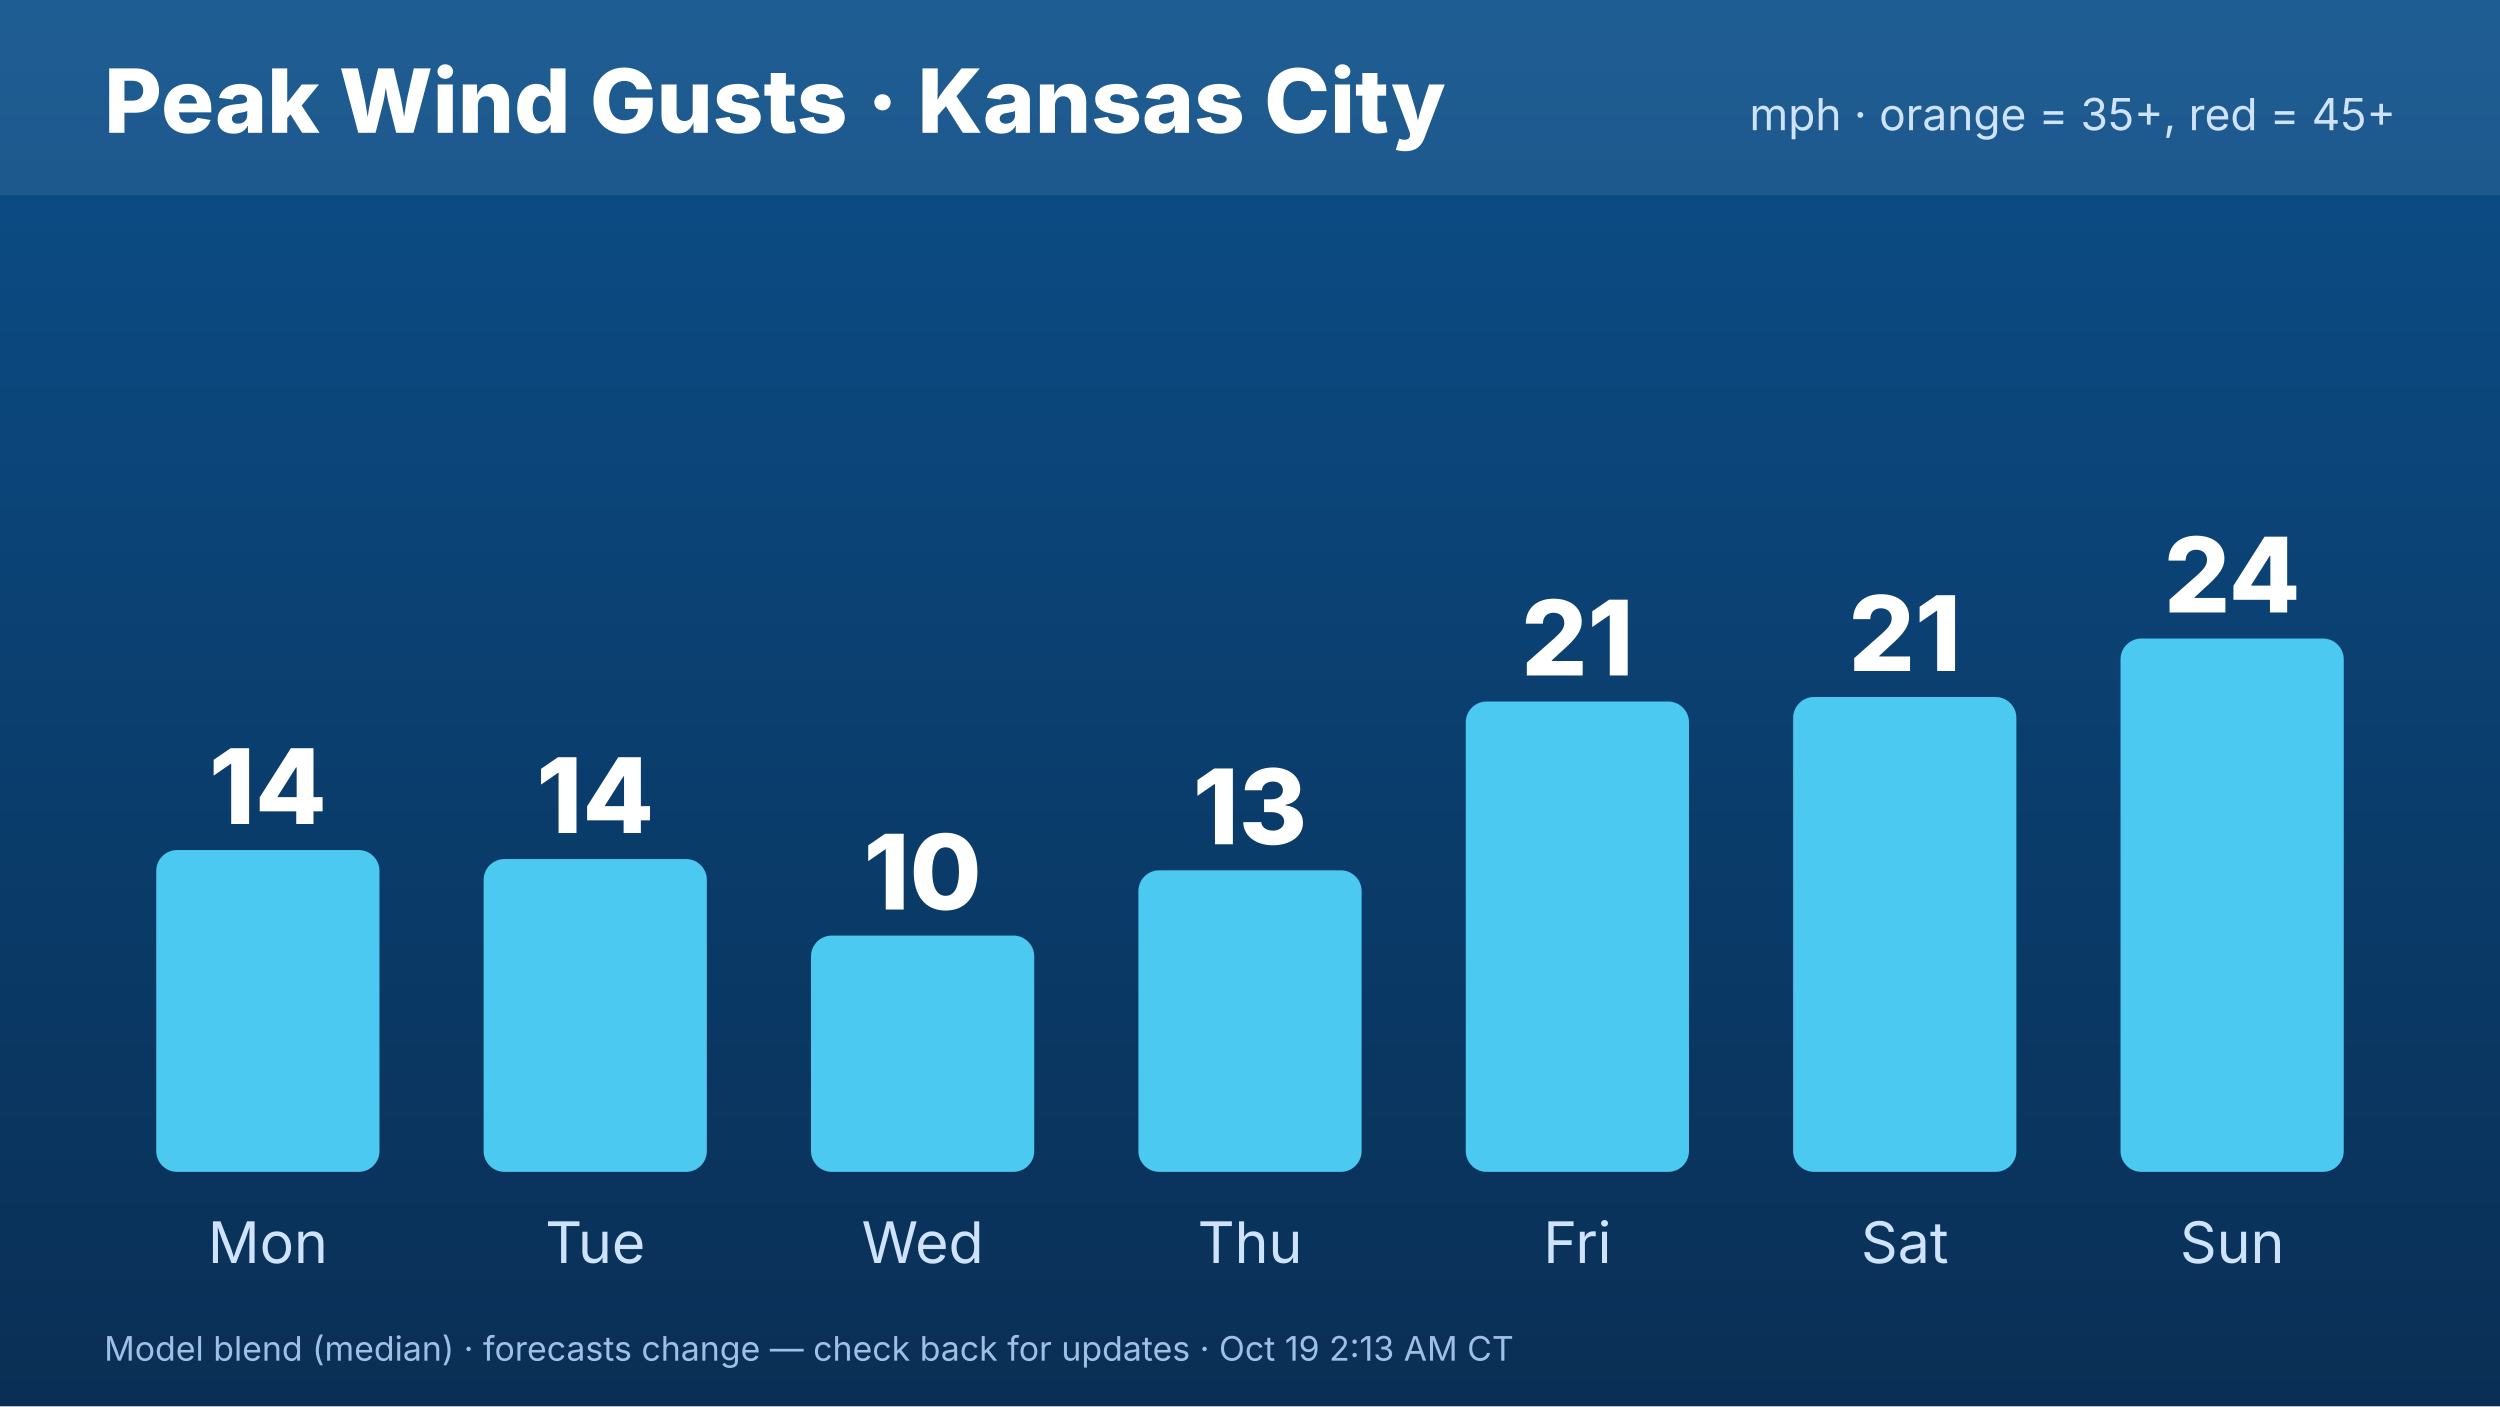
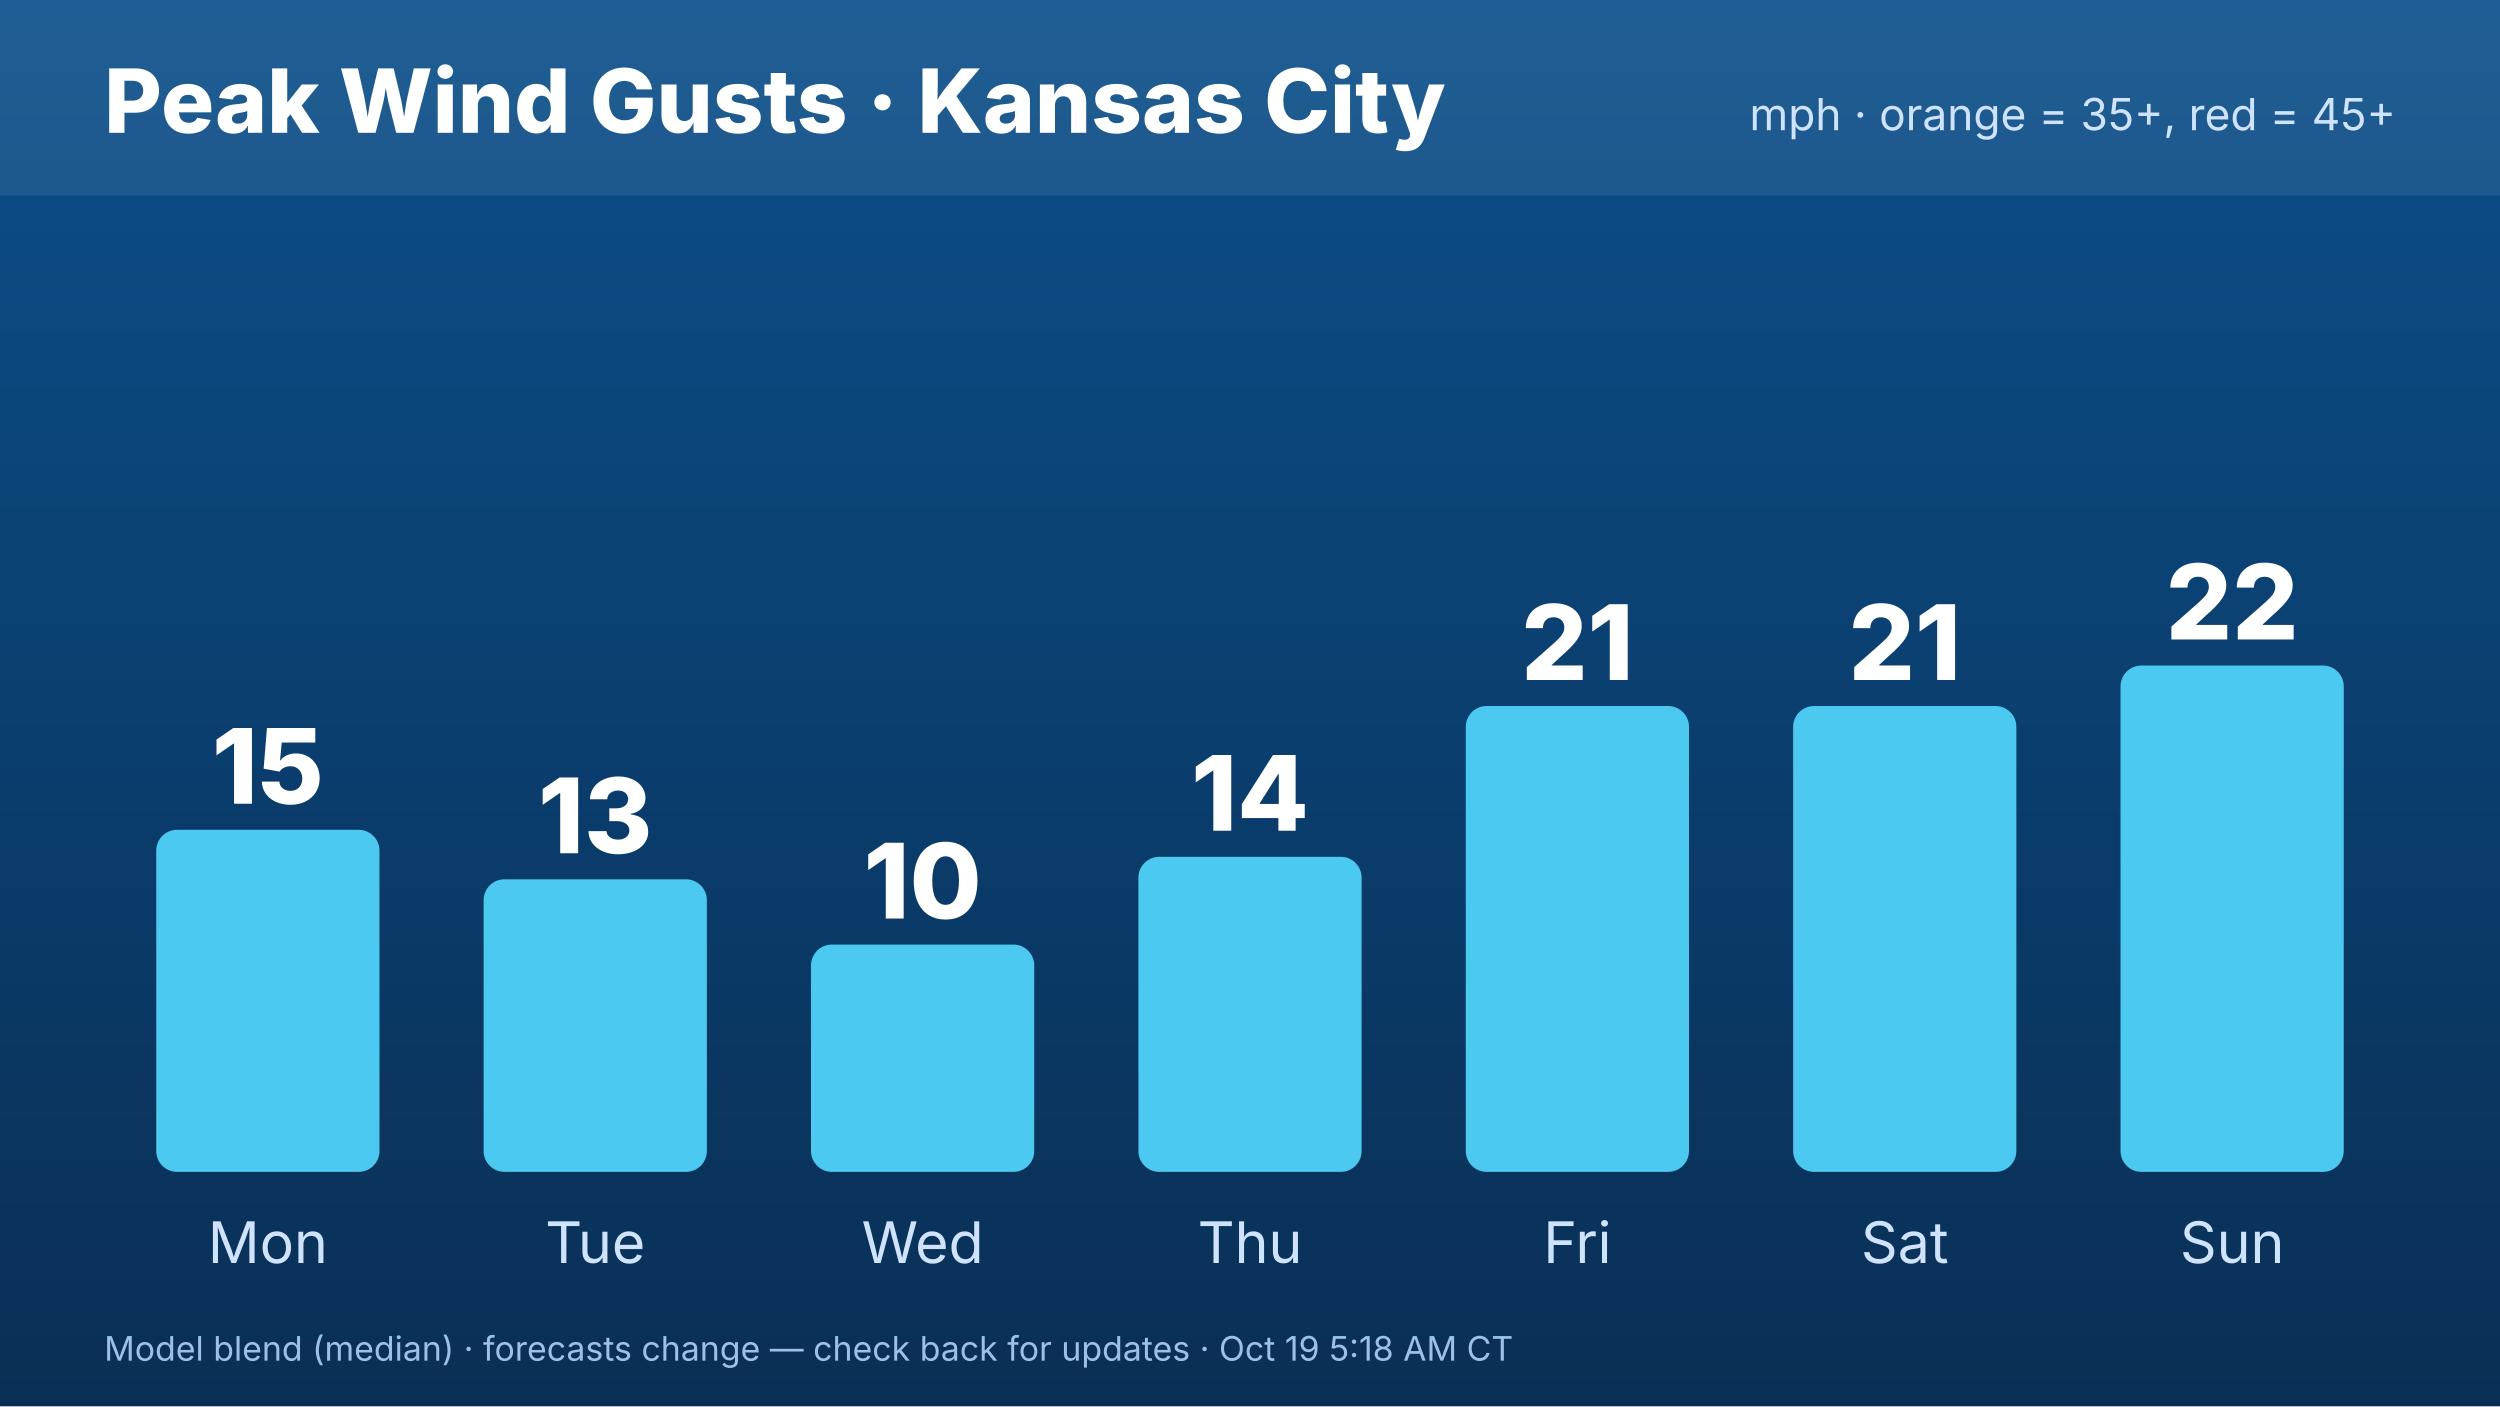
<svg xmlns="http://www.w3.org/2000/svg" width="1920" height="1080" viewBox="0 0 1920 1080" font-family="Inter,Helvetica,Arial,sans-serif">
  <defs>
    <linearGradient id="bg" x1="0" y1="0" x2="0" y2="1">
      <stop offset="0" stop-color="#0b4f8a" />
      <stop offset="1" stop-color="#0a2f55" />
    </linearGradient>
  </defs>
  <rect width="1920" height="1080" fill="url(#bg)" />
  <rect x="0" y="0" width="1920" height="150" fill="#ffffff" opacity=".08" />
  <text x="80" y="102" font-size="68" font-weight="800" fill="#fff">Peak Wind Gusts · Kansas City</text>
  <text x="1840" y="100" font-size="34" fill="#cfe3ff" text-anchor="end">mph · orange = 35+, red = 45+</text>
-   <rect x="120.0" y="652.84" width="171.429" height="247.16" rx="16" fill="#4cc9f0" />
-   <text x="205.714" y="632.84" font-size="80" font-weight="800" fill="#fff" text-anchor="middle">14</text>
+   <rect x="120.0" y="637.284" width="171.429" height="262.716" rx="16" fill="#4cc9f0" />
+   <text x="205.714" y="617.284" font-size="80" font-weight="800" fill="#fff" text-anchor="middle">15</text>
  <text x="205.714" y="970" font-size="44" fill="#cfe3ff" text-anchor="middle">Mon</text>
-   <rect x="371.429" y="659.753" width="171.429" height="240.247" rx="16" fill="#4cc9f0" />
-   <text x="457.143" y="639.753" font-size="80" font-weight="800" fill="#fff" text-anchor="middle">14</text>
+   <rect x="371.429" y="675.309" width="171.429" height="224.691" rx="16" fill="#4cc9f0" />
+   <text x="457.143" y="655.309" font-size="80" font-weight="800" fill="#fff" text-anchor="middle">13</text>
  <text x="457.143" y="970" font-size="44" fill="#cfe3ff" text-anchor="middle">Tue</text>
-   <rect x="622.857" y="718.519" width="171.429" height="181.481" rx="16" fill="#4cc9f0" />
-   <text x="708.571" y="698.519" font-size="80" font-weight="800" fill="#fff" text-anchor="middle">10</text>
+   <rect x="622.857" y="725.432" width="171.429" height="174.568" rx="16" fill="#4cc9f0" />
+   <text x="708.571" y="705.432" font-size="80" font-weight="800" fill="#fff" text-anchor="middle">10</text>
  <text x="708.571" y="970" font-size="44" fill="#cfe3ff" text-anchor="middle">Wed</text>
-   <rect x="874.286" y="668.395" width="171.429" height="231.605" rx="16" fill="#4cc9f0" />
-   <text x="960" y="648.395" font-size="80" font-weight="800" fill="#fff" text-anchor="middle">13</text>
+   <rect x="874.286" y="658.025" width="171.429" height="241.975" rx="16" fill="#4cc9f0" />
+   <text x="960" y="638.025" font-size="80" font-weight="800" fill="#fff" text-anchor="middle">14</text>
  <text x="960" y="970" font-size="44" fill="#cfe3ff" text-anchor="middle">Thu</text>
-   <rect x="1125.714" y="538.765" width="171.429" height="361.235" rx="16" fill="#4cc9f0" />
-   <text x="1211.429" y="518.765" font-size="80" font-weight="800" fill="#fff" text-anchor="middle">21</text>
+   <rect x="1125.714" y="542.222" width="171.429" height="357.778" rx="16" fill="#4cc9f0" />
+   <text x="1211.429" y="522.222" font-size="80" font-weight="800" fill="#fff" text-anchor="middle">21</text>
  <text x="1211.429" y="970" font-size="44" fill="#cfe3ff" text-anchor="middle">Fri</text>
-   <rect x="1377.143" y="535.309" width="171.429" height="364.691" rx="16" fill="#4cc9f0" />
-   <text x="1462.857" y="515.309" font-size="80" font-weight="800" fill="#fff" text-anchor="middle">21</text>
+   <rect x="1377.143" y="542.222" width="171.429" height="357.778" rx="16" fill="#4cc9f0" />
+   <text x="1462.857" y="522.222" font-size="80" font-weight="800" fill="#fff" text-anchor="middle">21</text>
  <text x="1462.857" y="970" font-size="44" fill="#cfe3ff" text-anchor="middle">Sat</text>
-   <rect x="1628.571" y="490.37" width="171.429" height="409.63" rx="16" fill="#4cc9f0" />
-   <text x="1714.286" y="470.37" font-size="80" font-weight="800" fill="#fff" text-anchor="middle">24</text>
+   <rect x="1628.571" y="511.111" width="171.429" height="388.889" rx="16" fill="#4cc9f0" />
+   <text x="1714.286" y="491.111" font-size="80" font-weight="800" fill="#fff" text-anchor="middle">22</text>
  <text x="1714.286" y="970" font-size="44" fill="#cfe3ff" text-anchor="middle">Sun</text>
-   <text x="80" y="1045" font-size="26" fill="#9fc0e6">Model blend (median) · forecasts change — check back for updates · Oct 19 2:13 AM CT</text>
+   <text x="80" y="1045" font-size="26" fill="#9fc0e6">Model blend (median) · forecasts change — check back for updates · Oct 19 5:18 AM CT</text>
</svg>
